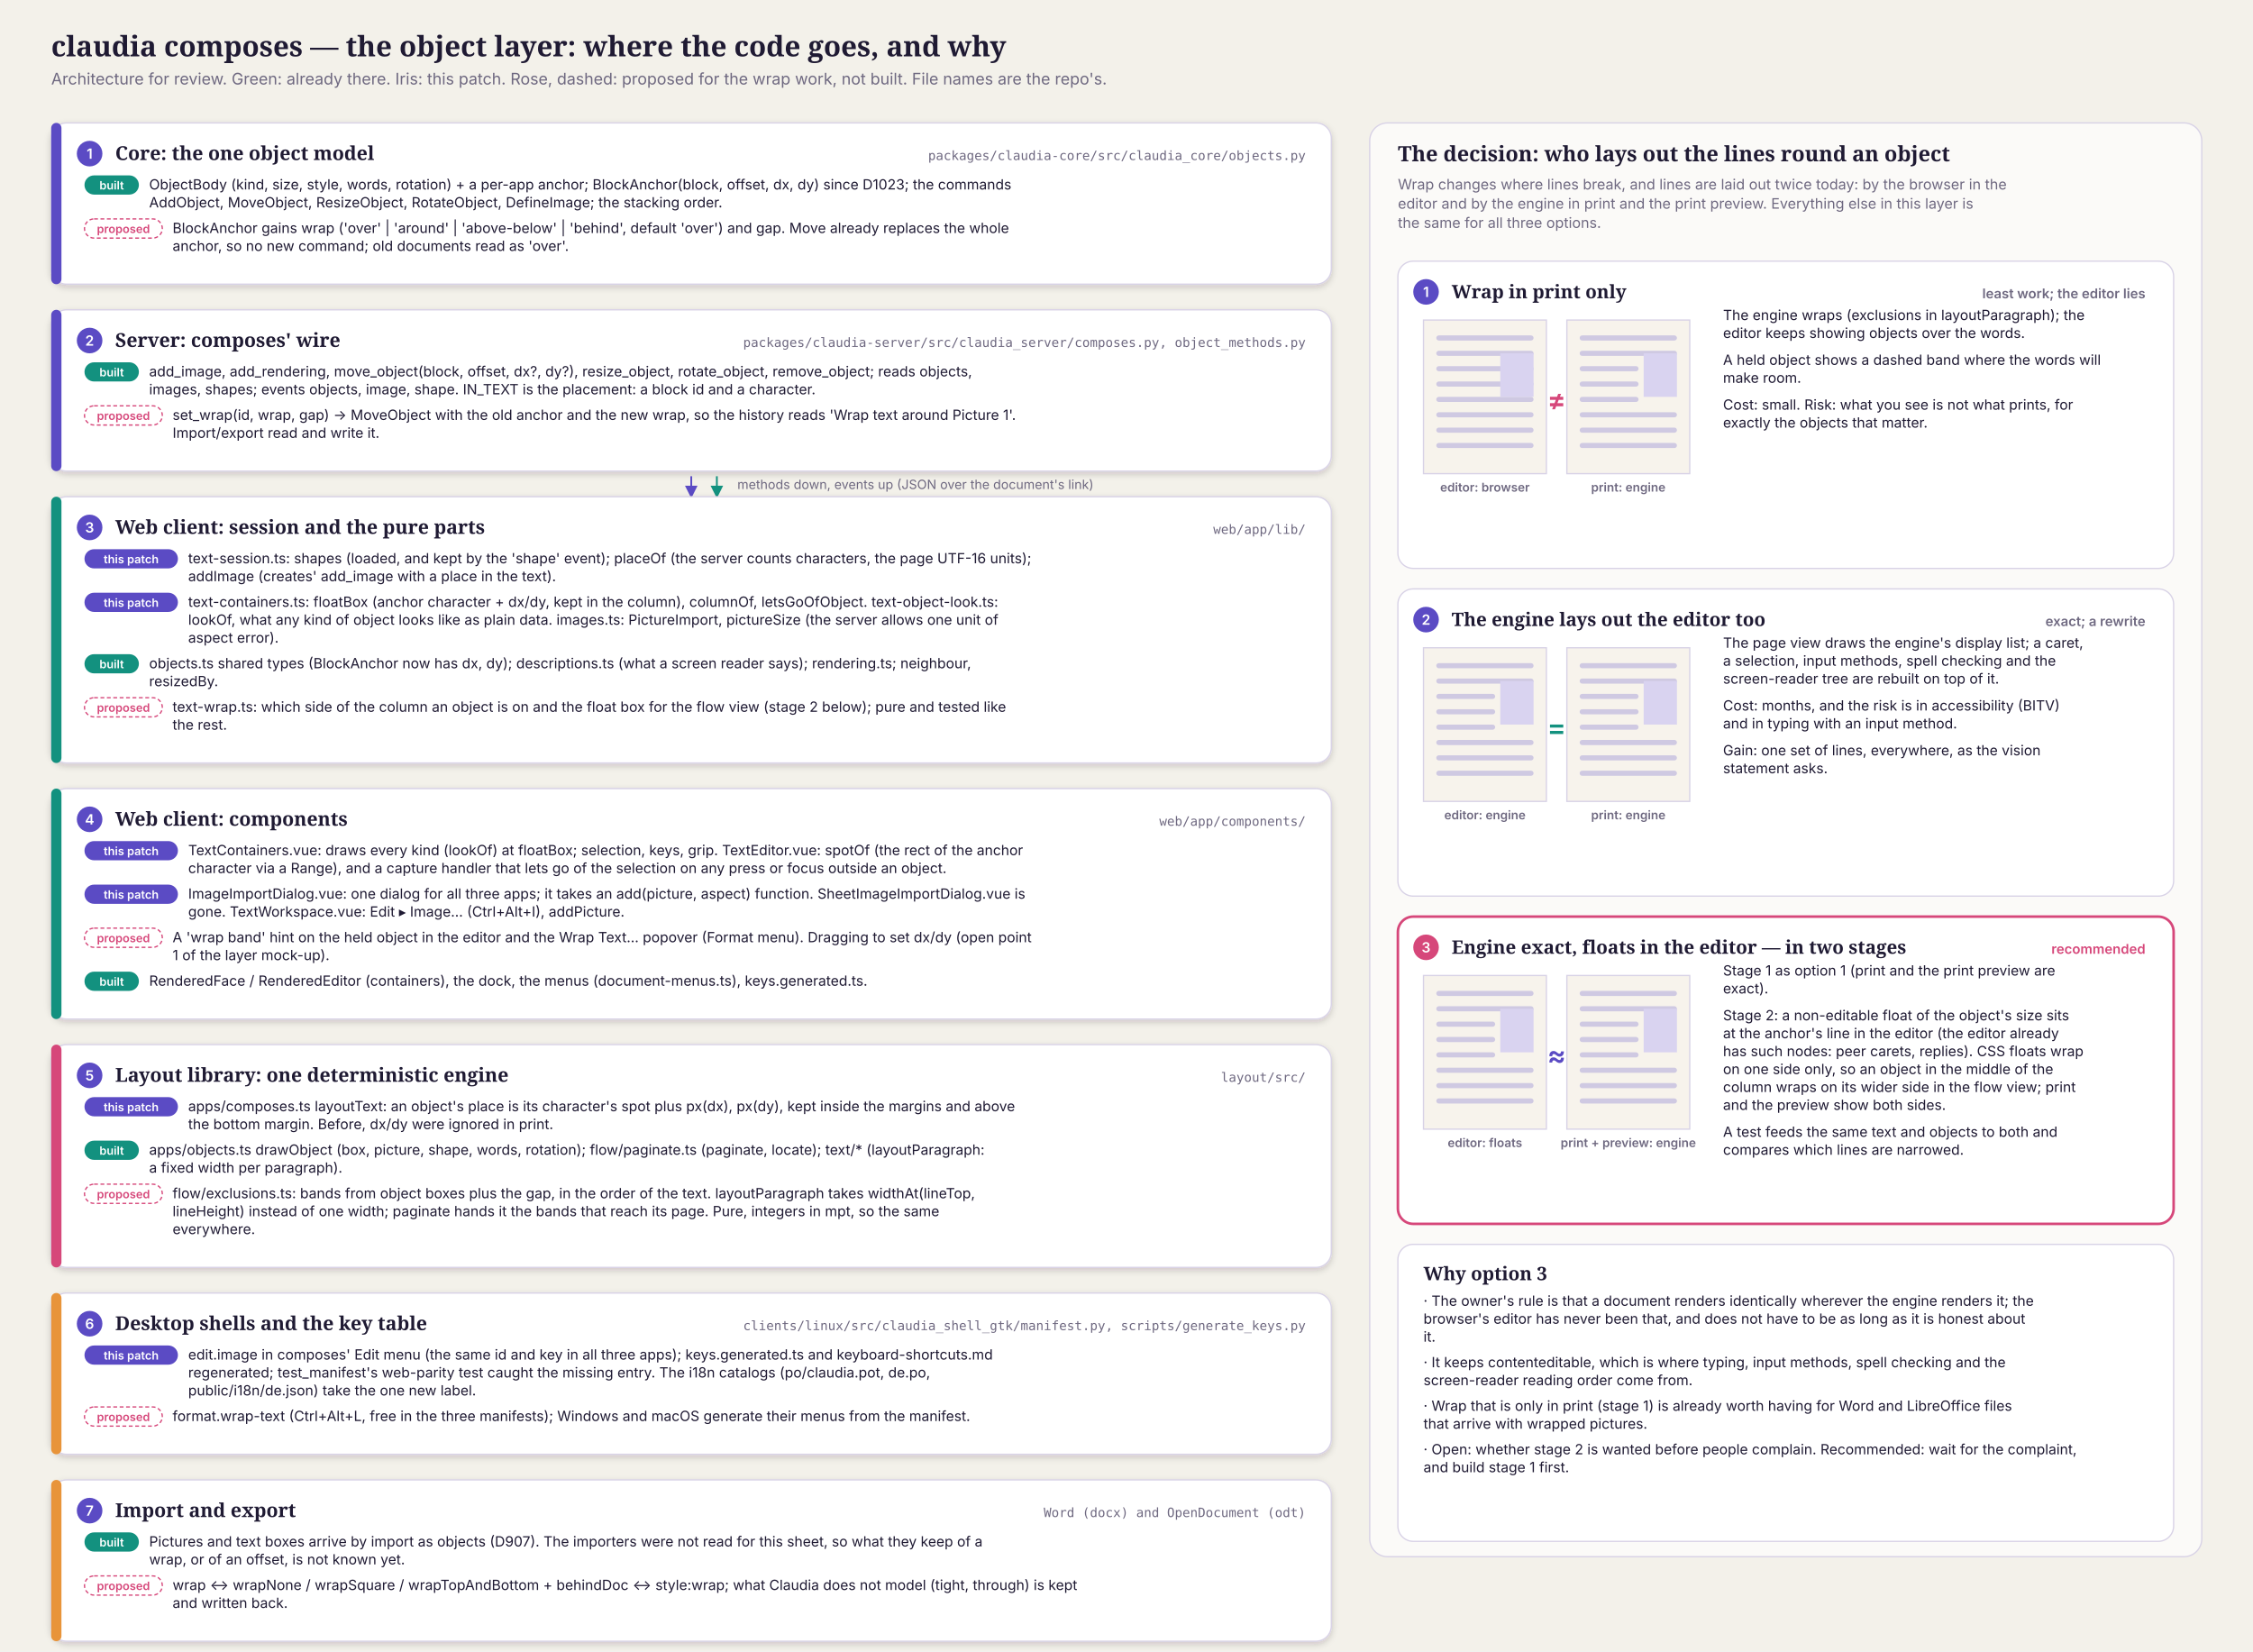
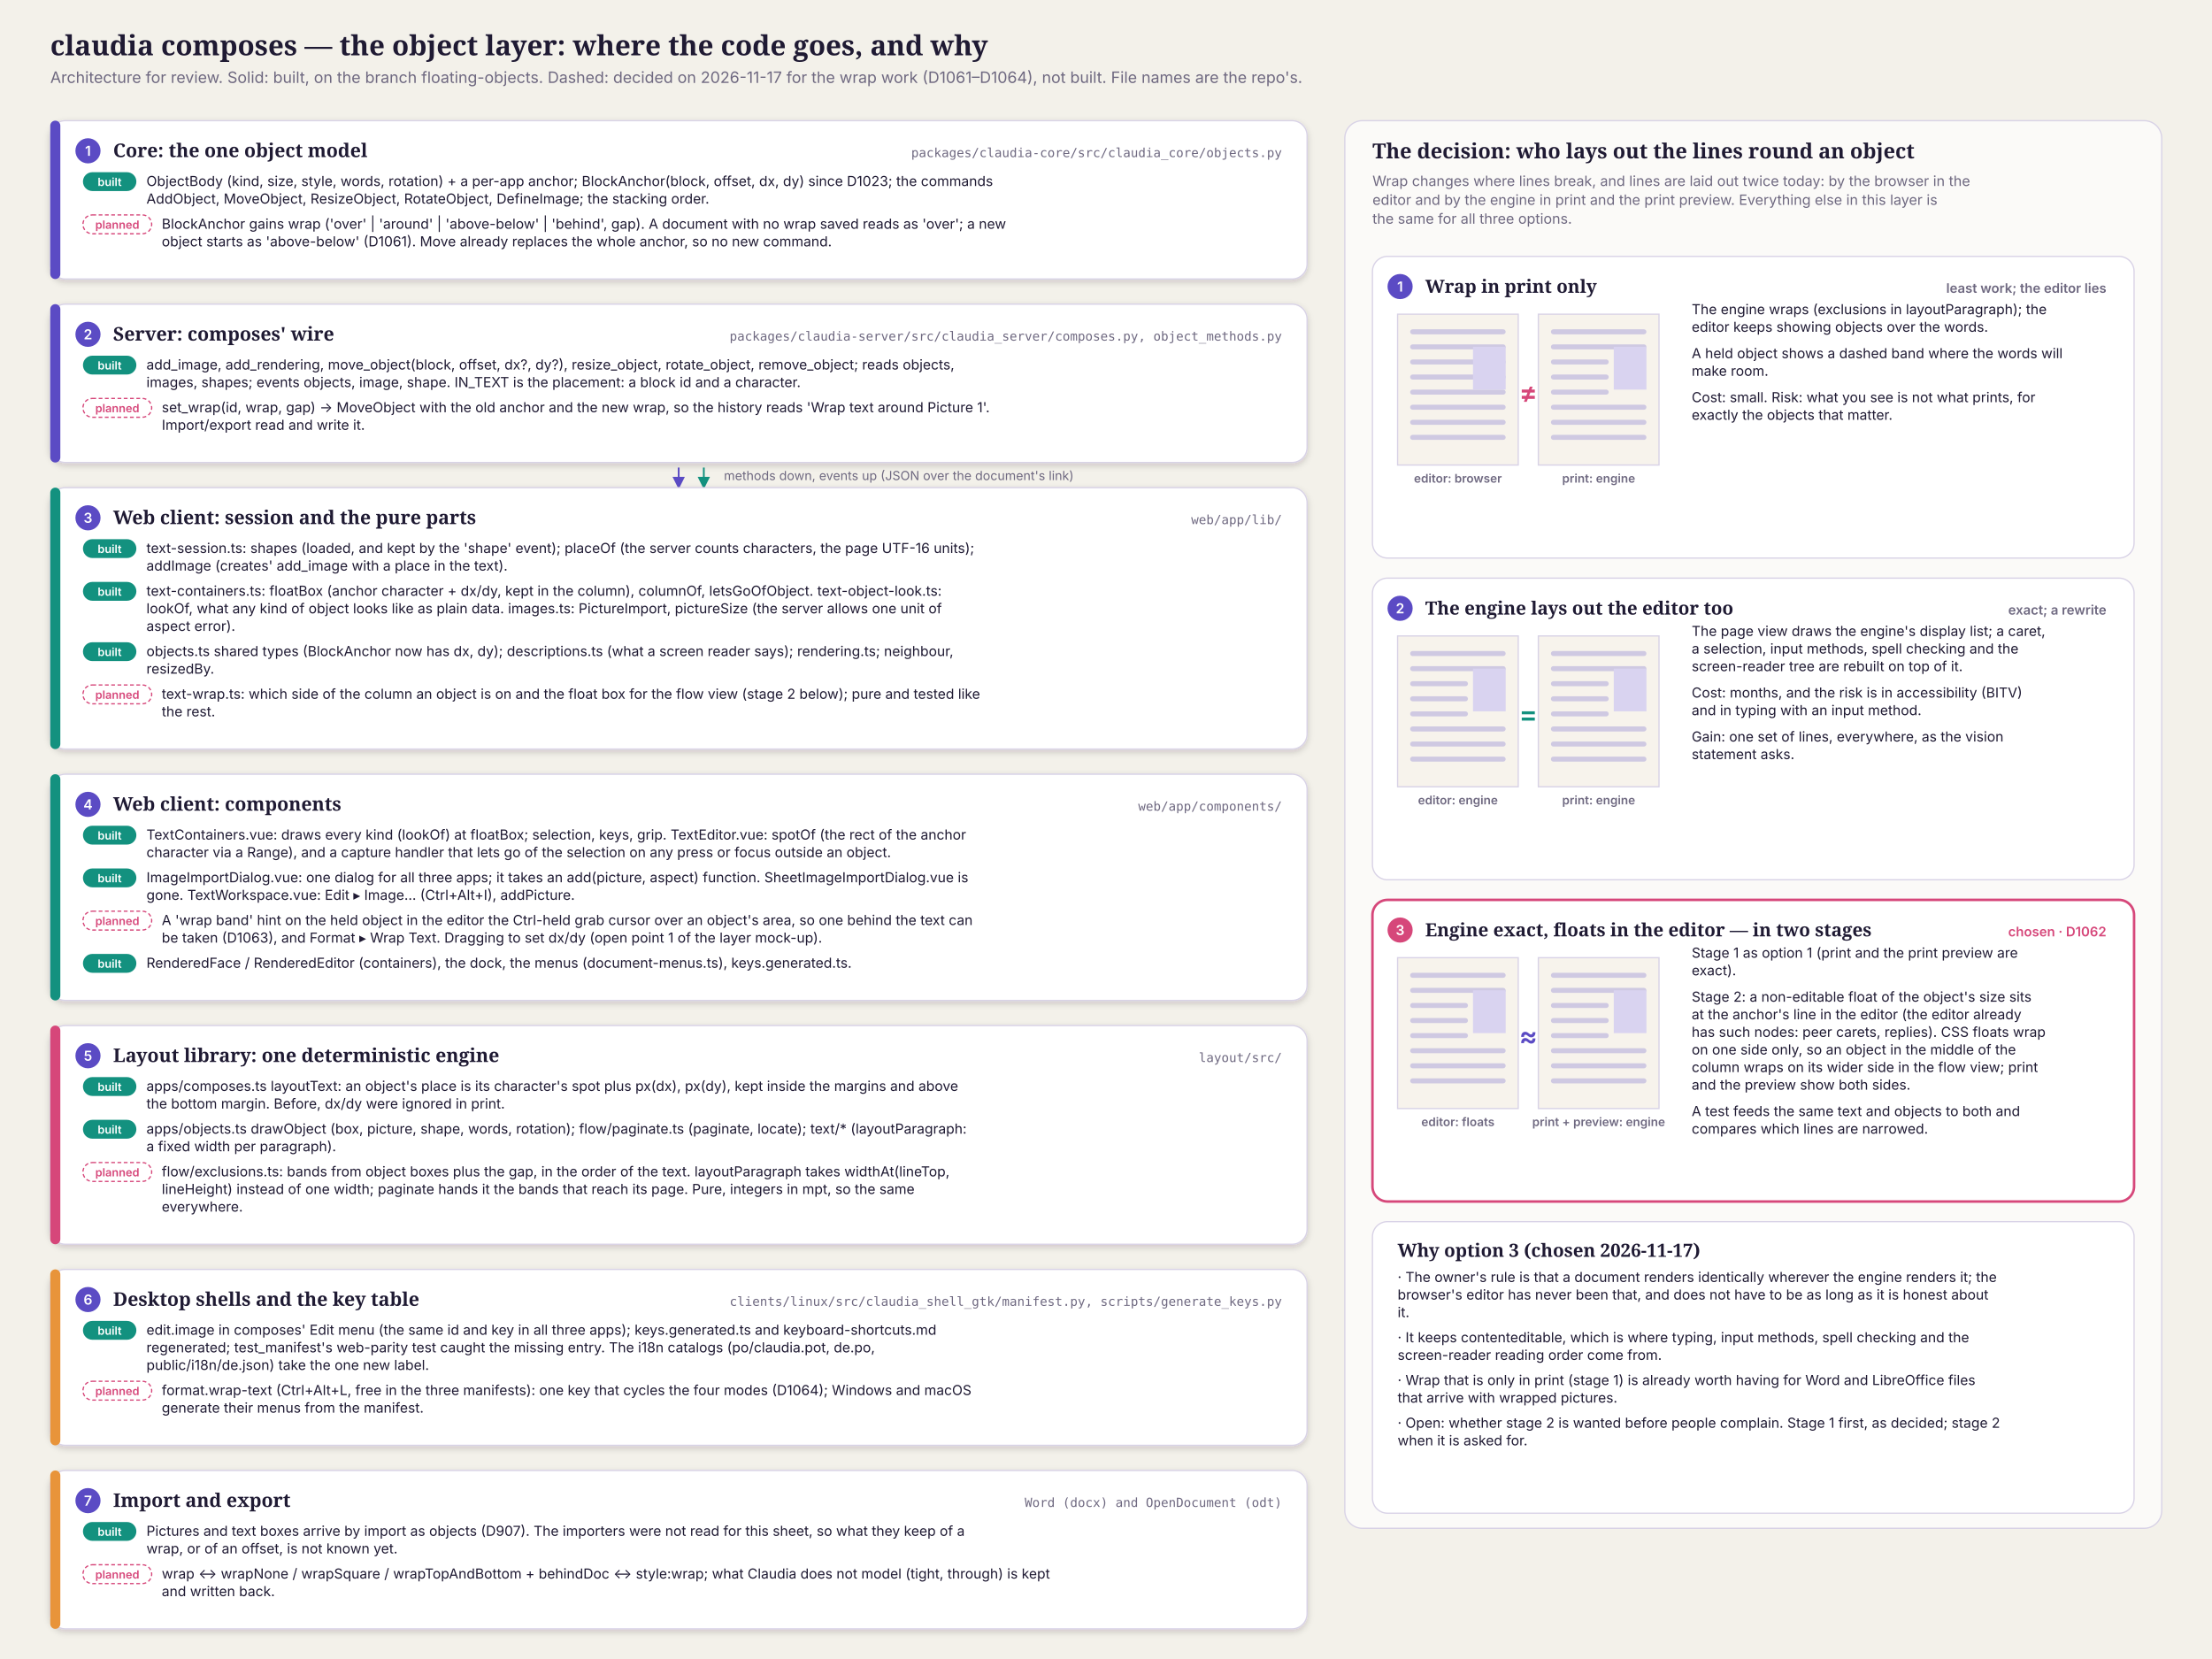
- <svg xmlns="http://www.w3.org/2000/svg" viewBox="0 0 1760 1290" font-family="Inter, 'Segoe UI', system-ui, sans-serif" role="img" aria-labelledby="t d">
+ <svg xmlns="http://www.w3.org/2000/svg" viewBox="0 0 1760 1320" font-family="Inter, 'Segoe UI', system-ui, sans-serif" role="img" aria-labelledby="t d">
  <defs>
    <filter id="sh" x="-10%" y="-10%" width="125%" height="130%">
      <feDropShadow dx="0" dy="2" stdDeviation="2.5" flood-color="#1f1a33" flood-opacity="0.18" />
    </filter>
    <marker id="ar" viewBox="0 0 8 8" refX="7" refY="4" markerWidth="7" markerHeight="7" orient="auto">
      <path d="M0,0 L8,4 L0,8 Z" fill="#5b4bc4" />
    </marker>
    <marker id="al" viewBox="0 0 8 8" refX="1" refY="4" markerWidth="7" markerHeight="7" orient="auto">
      <path d="M8,0 L0,4 L8,8 Z" fill="#13917f" />
    </marker>
  </defs>
-   <rect x="0" y="0" width="1760" height="1290" rx="0" fill="#f3f1ea" />
+   <rect x="0" y="0" width="1760" height="1320" rx="0" fill="#f3f1ea" />
  <text x="40" y="44" font-size="22" font-weight="600" fill="#1f1a33" text-anchor="start" font-family="Fraunces, Georgia, serif">claudia composes — the object layer: where the code goes, and why</text>
-   <text x="40" y="66" font-size="12.5" font-weight="400" fill="#6e6880" text-anchor="start">Architecture for review. Green: already there. Iris: this patch. Rose, dashed: proposed for the wrap work, not built. File names are the repo's.</text>
+   <text x="40" y="66" font-size="12.5" font-weight="400" fill="#6e6880" text-anchor="start">Architecture for review. Solid: built, on the branch floating-objects. Dashed: decided on 2026-11-17 for the wrap work (D1061–D1064), not built. File names are the repo's.</text>
  <rect x="40" y="96" width="1000" height="126" rx="12" fill="#fff" stroke="#d8d2e6" stroke-width="1" filter="url(#sh)" />
  <rect x="40" y="96" width="8" height="126" rx="4" fill="#5b4bc4" />
  <circle cx="70" cy="120" r="10" fill="#5b4bc4" />
  <text x="70" y="124" font-size="11" font-weight="600" fill="#fff" text-anchor="middle">1</text>
  <text x="90" y="125" font-size="15" font-weight="600" fill="#1f1a33" text-anchor="start" font-family="Fraunces, Georgia, serif">Core: the one object model</text>
  <text x="1020" y="125" font-size="10" font-weight="400" fill="#6e6880" text-anchor="end" font-family="JetBrains Mono, DejaVu Sans Mono, monospace">packages/claudia-core/src/claudia_core/objects.py</text>
  <rect x="66" y="137" width="42.5" height="15" rx="7.5" fill="#13917f" />
  <text x="87.25" y="148" font-size="9" font-weight="600" fill="#fff" text-anchor="middle">built</text>
  <text x="116.5" y="148" font-size="11" font-weight="400" fill="#1f1a33" text-anchor="start">ObjectBody (kind, size, style, words, rotation) + a per-app anchor; BlockAnchor(block, offset, dx, dy) since D1023; the commands</text>
  <text x="116.5" y="162" font-size="11" font-weight="400" fill="#1f1a33" text-anchor="start">AddObject, MoveObject, ResizeObject, RotateObject, DefineImage; the stacking order.</text>
-   <rect x="66" y="171" width="60.8" height="15" rx="7.5" fill="#fff" stroke="#d6477a" stroke-width="1" stroke-dasharray="3 2" />
-   <text x="96.4" y="182" font-size="9" font-weight="600" fill="#d6477a" text-anchor="middle">proposed</text>
-   <text x="134.8" y="182" font-size="11" font-weight="400" fill="#1f1a33" text-anchor="start">BlockAnchor gains wrap ('over' | 'around' | 'above-below' | 'behind', default 'over') and gap. Move already replaces the whole</text>
-   <text x="134.8" y="196" font-size="11" font-weight="400" fill="#1f1a33" text-anchor="start">anchor, so no new command; old documents read as 'over'.</text>
+   <rect x="66" y="171" width="54.7" height="15" rx="7.5" fill="#fff" stroke="#d6477a" stroke-width="1" stroke-dasharray="3 2" />
+   <text x="93.35" y="182" font-size="9" font-weight="600" fill="#d6477a" text-anchor="middle">planned</text>
+   <text x="128.7" y="182" font-size="11" font-weight="400" fill="#1f1a33" text-anchor="start">BlockAnchor gains wrap ('over' | 'around' | 'above-below' | 'behind', gap). A document with no wrap saved reads as 'over'; a new</text>
+   <text x="128.7" y="196" font-size="11" font-weight="400" fill="#1f1a33" text-anchor="start">object starts as 'above-below' (D1061). Move already replaces the whole anchor, so no new command.</text>
  <rect x="40" y="242" width="1000" height="126" rx="12" fill="#fff" stroke="#d8d2e6" stroke-width="1" filter="url(#sh)" />
  <rect x="40" y="242" width="8" height="126" rx="4" fill="#5b4bc4" />
  <circle cx="70" cy="266" r="10" fill="#5b4bc4" />
  <text x="70" y="270" font-size="11" font-weight="600" fill="#fff" text-anchor="middle">2</text>
  <text x="90" y="271" font-size="15" font-weight="600" fill="#1f1a33" text-anchor="start" font-family="Fraunces, Georgia, serif">Server: composes' wire</text>
  <text x="1020" y="271" font-size="10" font-weight="400" fill="#6e6880" text-anchor="end" font-family="JetBrains Mono, DejaVu Sans Mono, monospace">packages/claudia-server/src/claudia_server/composes.py, object_methods.py</text>
  <rect x="66" y="283" width="42.5" height="15" rx="7.5" fill="#13917f" />
  <text x="87.25" y="294" font-size="9" font-weight="600" fill="#fff" text-anchor="middle">built</text>
  <text x="116.5" y="294" font-size="11" font-weight="400" fill="#1f1a33" text-anchor="start">add_image, add_rendering, move_object(block, offset, dx?, dy?), resize_object, rotate_object, remove_object; reads objects,</text>
  <text x="116.5" y="308" font-size="11" font-weight="400" fill="#1f1a33" text-anchor="start">images, shapes; events objects, image, shape. IN_TEXT is the placement: a block id and a character.</text>
-   <rect x="66" y="317" width="60.8" height="15" rx="7.5" fill="#fff" stroke="#d6477a" stroke-width="1" stroke-dasharray="3 2" />
-   <text x="96.4" y="328" font-size="9" font-weight="600" fill="#d6477a" text-anchor="middle">proposed</text>
-   <text x="134.8" y="328" font-size="11" font-weight="400" fill="#1f1a33" text-anchor="start">set_wrap(id, wrap, gap) → MoveObject with the old anchor and the new wrap, so the history reads 'Wrap text around Picture 1'.</text>
-   <text x="134.8" y="342" font-size="11" font-weight="400" fill="#1f1a33" text-anchor="start">Import/export read and write it.</text>
+   <rect x="66" y="317" width="54.7" height="15" rx="7.5" fill="#fff" stroke="#d6477a" stroke-width="1" stroke-dasharray="3 2" />
+   <text x="93.35" y="328" font-size="9" font-weight="600" fill="#d6477a" text-anchor="middle">planned</text>
+   <text x="128.7" y="328" font-size="11" font-weight="400" fill="#1f1a33" text-anchor="start">set_wrap(id, wrap, gap) → MoveObject with the old anchor and the new wrap, so the history reads 'Wrap text around Picture 1'.</text>
+   <text x="128.7" y="342" font-size="11" font-weight="400" fill="#1f1a33" text-anchor="start">Import/export read and write it.</text>
  <line x1="540" y1="372" x2="540" y2="388" stroke="#5b4bc4" stroke-width="1.4" marker-end="url(#ar)" />
  <line x1="560" y1="388" x2="560" y2="372" stroke="#13917f" stroke-width="1.4" marker-start="url(#al)" />
  <text x="576" y="382" font-size="10" font-weight="400" fill="#6e6880" text-anchor="start">methods down, events up (JSON over the document's link)</text>
  <rect x="40" y="388" width="1000" height="208" rx="12" fill="#fff" stroke="#d8d2e6" stroke-width="1" filter="url(#sh)" />
  <rect x="40" y="388" width="8" height="208" rx="4" fill="#13917f" />
  <circle cx="70" cy="412" r="10" fill="#5b4bc4" />
  <text x="70" y="416" font-size="11" font-weight="600" fill="#fff" text-anchor="middle">3</text>
  <text x="90" y="417" font-size="15" font-weight="600" fill="#1f1a33" text-anchor="start" font-family="Fraunces, Georgia, serif">Web client: session and the pure parts</text>
  <text x="1020" y="417" font-size="10" font-weight="400" fill="#6e6880" text-anchor="end" font-family="JetBrains Mono, DejaVu Sans Mono, monospace">web/app/lib/</text>
-   <rect x="66" y="429" width="73.0" height="15" rx="7.5" fill="#5b4bc4" />
-   <text x="102.5" y="440" font-size="9" font-weight="600" fill="#fff" text-anchor="middle">this patch</text>
-   <text x="147.0" y="440" font-size="11" font-weight="400" fill="#1f1a33" text-anchor="start">text-session.ts: shapes (loaded, and kept by the 'shape' event); placeOf (the server counts characters, the page UTF-16 units);</text>
-   <text x="147.0" y="454" font-size="11" font-weight="400" fill="#1f1a33" text-anchor="start">addImage (creates' add_image with a place in the text).</text>
-   <rect x="66" y="463" width="73.0" height="15" rx="7.5" fill="#5b4bc4" />
-   <text x="102.5" y="474" font-size="9" font-weight="600" fill="#fff" text-anchor="middle">this patch</text>
-   <text x="147.0" y="474" font-size="11" font-weight="400" fill="#1f1a33" text-anchor="start">text-containers.ts: floatBox (anchor character + dx/dy, kept in the column), columnOf, letsGoOfObject. text-object-look.ts:</text>
-   <text x="147.0" y="488" font-size="11" font-weight="400" fill="#1f1a33" text-anchor="start">lookOf, what any kind of object looks like as plain data. images.ts: PictureImport, pictureSize (the server allows one unit of</text>
-   <text x="147.0" y="502" font-size="11" font-weight="400" fill="#1f1a33" text-anchor="start">aspect error).</text>
+   <rect x="66" y="429" width="42.5" height="15" rx="7.5" fill="#13917f" />
+   <text x="87.25" y="440" font-size="9" font-weight="600" fill="#fff" text-anchor="middle">built</text>
+   <text x="116.5" y="440" font-size="11" font-weight="400" fill="#1f1a33" text-anchor="start">text-session.ts: shapes (loaded, and kept by the 'shape' event); placeOf (the server counts characters, the page UTF-16 units);</text>
+   <text x="116.5" y="454" font-size="11" font-weight="400" fill="#1f1a33" text-anchor="start">addImage (creates' add_image with a place in the text).</text>
+   <rect x="66" y="463" width="42.5" height="15" rx="7.5" fill="#13917f" />
+   <text x="87.25" y="474" font-size="9" font-weight="600" fill="#fff" text-anchor="middle">built</text>
+   <text x="116.5" y="474" font-size="11" font-weight="400" fill="#1f1a33" text-anchor="start">text-containers.ts: floatBox (anchor character + dx/dy, kept in the column), columnOf, letsGoOfObject. text-object-look.ts:</text>
+   <text x="116.5" y="488" font-size="11" font-weight="400" fill="#1f1a33" text-anchor="start">lookOf, what any kind of object looks like as plain data. images.ts: PictureImport, pictureSize (the server allows one unit of</text>
+   <text x="116.5" y="502" font-size="11" font-weight="400" fill="#1f1a33" text-anchor="start">aspect error).</text>
  <rect x="66" y="511" width="42.5" height="15" rx="7.5" fill="#13917f" />
  <text x="87.25" y="522" font-size="9" font-weight="600" fill="#fff" text-anchor="middle">built</text>
  <text x="116.5" y="522" font-size="11" font-weight="400" fill="#1f1a33" text-anchor="start">objects.ts shared types (BlockAnchor now has dx, dy); descriptions.ts (what a screen reader says); rendering.ts; neighbour,</text>
  <text x="116.5" y="536" font-size="11" font-weight="400" fill="#1f1a33" text-anchor="start">resizedBy.</text>
-   <rect x="66" y="545" width="60.8" height="15" rx="7.5" fill="#fff" stroke="#d6477a" stroke-width="1" stroke-dasharray="3 2" />
-   <text x="96.4" y="556" font-size="9" font-weight="600" fill="#d6477a" text-anchor="middle">proposed</text>
-   <text x="134.8" y="556" font-size="11" font-weight="400" fill="#1f1a33" text-anchor="start">text-wrap.ts: which side of the column an object is on and the float box for the flow view (stage 2 below); pure and tested like</text>
-   <text x="134.8" y="570" font-size="11" font-weight="400" fill="#1f1a33" text-anchor="start">the rest.</text>
+   <rect x="66" y="545" width="54.7" height="15" rx="7.5" fill="#fff" stroke="#d6477a" stroke-width="1" stroke-dasharray="3 2" />
+   <text x="93.35" y="556" font-size="9" font-weight="600" fill="#d6477a" text-anchor="middle">planned</text>
+   <text x="128.7" y="556" font-size="11" font-weight="400" fill="#1f1a33" text-anchor="start">text-wrap.ts: which side of the column an object is on and the float box for the flow view (stage 2 below); pure and tested like</text>
+   <text x="128.7" y="570" font-size="11" font-weight="400" fill="#1f1a33" text-anchor="start">the rest.</text>
  <rect x="40" y="616" width="1000" height="180" rx="12" fill="#fff" stroke="#d8d2e6" stroke-width="1" filter="url(#sh)" />
  <rect x="40" y="616" width="8" height="180" rx="4" fill="#13917f" />
  <circle cx="70" cy="640" r="10" fill="#5b4bc4" />
  <text x="70" y="644" font-size="11" font-weight="600" fill="#fff" text-anchor="middle">4</text>
  <text x="90" y="645" font-size="15" font-weight="600" fill="#1f1a33" text-anchor="start" font-family="Fraunces, Georgia, serif">Web client: components</text>
  <text x="1020" y="645" font-size="10" font-weight="400" fill="#6e6880" text-anchor="end" font-family="JetBrains Mono, DejaVu Sans Mono, monospace">web/app/components/</text>
-   <rect x="66" y="657" width="73.0" height="15" rx="7.5" fill="#5b4bc4" />
-   <text x="102.5" y="668" font-size="9" font-weight="600" fill="#fff" text-anchor="middle">this patch</text>
-   <text x="147.0" y="668" font-size="11" font-weight="400" fill="#1f1a33" text-anchor="start">TextContainers.vue: draws every kind (lookOf) at floatBox; selection, keys, grip. TextEditor.vue: spotOf (the rect of the anchor</text>
-   <text x="147.0" y="682" font-size="11" font-weight="400" fill="#1f1a33" text-anchor="start">character via a Range), and a capture handler that lets go of the selection on any press or focus outside an object.</text>
-   <rect x="66" y="691" width="73.0" height="15" rx="7.5" fill="#5b4bc4" />
-   <text x="102.5" y="702" font-size="9" font-weight="600" fill="#fff" text-anchor="middle">this patch</text>
-   <text x="147.0" y="702" font-size="11" font-weight="400" fill="#1f1a33" text-anchor="start">ImageImportDialog.vue: one dialog for all three apps; it takes an add(picture, aspect) function. SheetImageImportDialog.vue is</text>
-   <text x="147.0" y="716" font-size="11" font-weight="400" fill="#1f1a33" text-anchor="start">gone. TextWorkspace.vue: Edit ▸ Image… (Ctrl+Alt+I), addPicture.</text>
-   <rect x="66" y="725" width="60.8" height="15" rx="7.5" fill="#fff" stroke="#d6477a" stroke-width="1" stroke-dasharray="3 2" />
-   <text x="96.4" y="736" font-size="9" font-weight="600" fill="#d6477a" text-anchor="middle">proposed</text>
-   <text x="134.8" y="736" font-size="11" font-weight="400" fill="#1f1a33" text-anchor="start">A 'wrap band' hint on the held object in the editor and the Wrap Text… popover (Format menu). Dragging to set dx/dy (open point</text>
-   <text x="134.8" y="750" font-size="11" font-weight="400" fill="#1f1a33" text-anchor="start">1 of the layer mock-up).</text>
+   <rect x="66" y="657" width="42.5" height="15" rx="7.5" fill="#13917f" />
+   <text x="87.25" y="668" font-size="9" font-weight="600" fill="#fff" text-anchor="middle">built</text>
+   <text x="116.5" y="668" font-size="11" font-weight="400" fill="#1f1a33" text-anchor="start">TextContainers.vue: draws every kind (lookOf) at floatBox; selection, keys, grip. TextEditor.vue: spotOf (the rect of the anchor</text>
+   <text x="116.5" y="682" font-size="11" font-weight="400" fill="#1f1a33" text-anchor="start">character via a Range), and a capture handler that lets go of the selection on any press or focus outside an object.</text>
+   <rect x="66" y="691" width="42.5" height="15" rx="7.5" fill="#13917f" />
+   <text x="87.25" y="702" font-size="9" font-weight="600" fill="#fff" text-anchor="middle">built</text>
+   <text x="116.5" y="702" font-size="11" font-weight="400" fill="#1f1a33" text-anchor="start">ImageImportDialog.vue: one dialog for all three apps; it takes an add(picture, aspect) function. SheetImageImportDialog.vue is</text>
+   <text x="116.5" y="716" font-size="11" font-weight="400" fill="#1f1a33" text-anchor="start">gone. TextWorkspace.vue: Edit ▸ Image… (Ctrl+Alt+I), addPicture.</text>
+   <rect x="66" y="725" width="54.7" height="15" rx="7.5" fill="#fff" stroke="#d6477a" stroke-width="1" stroke-dasharray="3 2" />
+   <text x="93.35" y="736" font-size="9" font-weight="600" fill="#d6477a" text-anchor="middle">planned</text>
+   <text x="128.7" y="736" font-size="11" font-weight="400" fill="#1f1a33" text-anchor="start">A 'wrap band' hint on the held object in the editor the Ctrl-held grab cursor over an object's area, so one behind the text can</text>
+   <text x="128.7" y="750" font-size="11" font-weight="400" fill="#1f1a33" text-anchor="start">be taken (D1063), and Format ▸ Wrap Text. Dragging to set dx/dy (open point 1 of the layer mock-up).</text>
  <rect x="66" y="759" width="42.5" height="15" rx="7.5" fill="#13917f" />
  <text x="87.25" y="770" font-size="9" font-weight="600" fill="#fff" text-anchor="middle">built</text>
  <text x="116.5" y="770" font-size="11" font-weight="400" fill="#1f1a33" text-anchor="start">RenderedFace / RenderedEditor (containers), the dock, the menus (document-menus.ts), keys.generated.ts.</text>
  <rect x="40" y="816" width="1000" height="174" rx="12" fill="#fff" stroke="#d8d2e6" stroke-width="1" filter="url(#sh)" />
  <rect x="40" y="816" width="8" height="174" rx="4" fill="#d6477a" />
  <circle cx="70" cy="840" r="10" fill="#5b4bc4" />
  <text x="70" y="844" font-size="11" font-weight="600" fill="#fff" text-anchor="middle">5</text>
  <text x="90" y="845" font-size="15" font-weight="600" fill="#1f1a33" text-anchor="start" font-family="Fraunces, Georgia, serif">Layout library: one deterministic engine</text>
  <text x="1020" y="845" font-size="10" font-weight="400" fill="#6e6880" text-anchor="end" font-family="JetBrains Mono, DejaVu Sans Mono, monospace">layout/src/</text>
-   <rect x="66" y="857" width="73.0" height="15" rx="7.5" fill="#5b4bc4" />
-   <text x="102.5" y="868" font-size="9" font-weight="600" fill="#fff" text-anchor="middle">this patch</text>
-   <text x="147.0" y="868" font-size="11" font-weight="400" fill="#1f1a33" text-anchor="start">apps/composes.ts layoutText: an object's place is its character's spot plus px(dx), px(dy), kept inside the margins and above</text>
-   <text x="147.0" y="882" font-size="11" font-weight="400" fill="#1f1a33" text-anchor="start">the bottom margin. Before, dx/dy were ignored in print.</text>
+   <rect x="66" y="857" width="42.5" height="15" rx="7.5" fill="#13917f" />
+   <text x="87.25" y="868" font-size="9" font-weight="600" fill="#fff" text-anchor="middle">built</text>
+   <text x="116.5" y="868" font-size="11" font-weight="400" fill="#1f1a33" text-anchor="start">apps/composes.ts layoutText: an object's place is its character's spot plus px(dx), px(dy), kept inside the margins and above</text>
+   <text x="116.5" y="882" font-size="11" font-weight="400" fill="#1f1a33" text-anchor="start">the bottom margin. Before, dx/dy were ignored in print.</text>
  <rect x="66" y="891" width="42.5" height="15" rx="7.5" fill="#13917f" />
  <text x="87.25" y="902" font-size="9" font-weight="600" fill="#fff" text-anchor="middle">built</text>
  <text x="116.5" y="902" font-size="11" font-weight="400" fill="#1f1a33" text-anchor="start">apps/objects.ts drawObject (box, picture, shape, words, rotation); flow/paginate.ts (paginate, locate); text/* (layoutParagraph:</text>
  <text x="116.5" y="916" font-size="11" font-weight="400" fill="#1f1a33" text-anchor="start">a fixed width per paragraph).</text>
-   <rect x="66" y="925" width="60.8" height="15" rx="7.5" fill="#fff" stroke="#d6477a" stroke-width="1" stroke-dasharray="3 2" />
-   <text x="96.4" y="936" font-size="9" font-weight="600" fill="#d6477a" text-anchor="middle">proposed</text>
-   <text x="134.8" y="936" font-size="11" font-weight="400" fill="#1f1a33" text-anchor="start">flow/exclusions.ts: bands from object boxes plus the gap, in the order of the text. layoutParagraph takes widthAt(lineTop,</text>
-   <text x="134.8" y="950" font-size="11" font-weight="400" fill="#1f1a33" text-anchor="start">lineHeight) instead of one width; paginate hands it the bands that reach its page. Pure, integers in mpt, so the same</text>
-   <text x="134.8" y="964" font-size="11" font-weight="400" fill="#1f1a33" text-anchor="start">everywhere.</text>
-   <rect x="40" y="1010" width="1000" height="126" rx="12" fill="#fff" stroke="#d8d2e6" stroke-width="1" filter="url(#sh)" />
-   <rect x="40" y="1010" width="8" height="126" rx="4" fill="#e8943a" />
+   <rect x="66" y="925" width="54.7" height="15" rx="7.5" fill="#fff" stroke="#d6477a" stroke-width="1" stroke-dasharray="3 2" />
+   <text x="93.35" y="936" font-size="9" font-weight="600" fill="#d6477a" text-anchor="middle">planned</text>
+   <text x="128.7" y="936" font-size="11" font-weight="400" fill="#1f1a33" text-anchor="start">flow/exclusions.ts: bands from object boxes plus the gap, in the order of the text. layoutParagraph takes widthAt(lineTop,</text>
+   <text x="128.7" y="950" font-size="11" font-weight="400" fill="#1f1a33" text-anchor="start">lineHeight) instead of one width; paginate hands it the bands that reach its page. Pure, integers in mpt, so the same</text>
+   <text x="128.7" y="964" font-size="11" font-weight="400" fill="#1f1a33" text-anchor="start">everywhere.</text>
+   <rect x="40" y="1010" width="1000" height="140" rx="12" fill="#fff" stroke="#d8d2e6" stroke-width="1" filter="url(#sh)" />
+   <rect x="40" y="1010" width="8" height="140" rx="4" fill="#e8943a" />
  <circle cx="70" cy="1034" r="10" fill="#5b4bc4" />
  <text x="70" y="1038" font-size="11" font-weight="600" fill="#fff" text-anchor="middle">6</text>
  <text x="90" y="1039" font-size="15" font-weight="600" fill="#1f1a33" text-anchor="start" font-family="Fraunces, Georgia, serif">Desktop shells and the key table</text>
  <text x="1020" y="1039" font-size="10" font-weight="400" fill="#6e6880" text-anchor="end" font-family="JetBrains Mono, DejaVu Sans Mono, monospace">clients/linux/src/claudia_shell_gtk/manifest.py, scripts/generate_keys.py</text>
-   <rect x="66" y="1051" width="73.0" height="15" rx="7.5" fill="#5b4bc4" />
-   <text x="102.5" y="1062" font-size="9" font-weight="600" fill="#fff" text-anchor="middle">this patch</text>
-   <text x="147.0" y="1062" font-size="11" font-weight="400" fill="#1f1a33" text-anchor="start">edit.image in composes' Edit menu (the same id and key in all three apps); keys.generated.ts and keyboard-shortcuts.md</text>
-   <text x="147.0" y="1076" font-size="11" font-weight="400" fill="#1f1a33" text-anchor="start">regenerated; test_manifest's web-parity test caught the missing entry. The i18n catalogs (po/claudia.pot, de.po,</text>
-   <text x="147.0" y="1090" font-size="11" font-weight="400" fill="#1f1a33" text-anchor="start">public/i18n/de.json) take the one new label.</text>
-   <rect x="66" y="1099" width="60.8" height="15" rx="7.5" fill="#fff" stroke="#d6477a" stroke-width="1" stroke-dasharray="3 2" />
-   <text x="96.4" y="1110" font-size="9" font-weight="600" fill="#d6477a" text-anchor="middle">proposed</text>
-   <text x="134.8" y="1110" font-size="11" font-weight="400" fill="#1f1a33" text-anchor="start">format.wrap-text (Ctrl+Alt+L, free in the three manifests); Windows and macOS generate their menus from the manifest.</text>
-   <rect x="40" y="1156" width="1000" height="126" rx="12" fill="#fff" stroke="#d8d2e6" stroke-width="1" filter="url(#sh)" />
-   <rect x="40" y="1156" width="8" height="126" rx="4" fill="#e8943a" />
-   <circle cx="70" cy="1180" r="10" fill="#5b4bc4" />
-   <text x="70" y="1184" font-size="11" font-weight="600" fill="#fff" text-anchor="middle">7</text>
-   <text x="90" y="1185" font-size="15" font-weight="600" fill="#1f1a33" text-anchor="start" font-family="Fraunces, Georgia, serif">Import and export</text>
-   <text x="1020" y="1185" font-size="10" font-weight="400" fill="#6e6880" text-anchor="end" font-family="JetBrains Mono, DejaVu Sans Mono, monospace">Word (docx) and OpenDocument (odt)</text>
-   <rect x="66" y="1197" width="42.5" height="15" rx="7.5" fill="#13917f" />
-   <text x="87.25" y="1208" font-size="9" font-weight="600" fill="#fff" text-anchor="middle">built</text>
-   <text x="116.5" y="1208" font-size="11" font-weight="400" fill="#1f1a33" text-anchor="start">Pictures and text boxes arrive by import as objects (D907). The importers were not read for this sheet, so what they keep of a</text>
-   <text x="116.5" y="1222" font-size="11" font-weight="400" fill="#1f1a33" text-anchor="start">wrap, or of an offset, is not known yet.</text>
-   <rect x="66" y="1231" width="60.8" height="15" rx="7.5" fill="#fff" stroke="#d6477a" stroke-width="1" stroke-dasharray="3 2" />
-   <text x="96.4" y="1242" font-size="9" font-weight="600" fill="#d6477a" text-anchor="middle">proposed</text>
-   <text x="134.8" y="1242" font-size="11" font-weight="400" fill="#1f1a33" text-anchor="start">wrap ↔ wrapNone / wrapSquare / wrapTopAndBottom + behindDoc ↔ style:wrap; what Claudia does not model (tight, through) is kept</text>
-   <text x="134.8" y="1256" font-size="11" font-weight="400" fill="#1f1a33" text-anchor="start">and written back.</text>
+   <rect x="66" y="1051" width="42.5" height="15" rx="7.5" fill="#13917f" />
+   <text x="87.25" y="1062" font-size="9" font-weight="600" fill="#fff" text-anchor="middle">built</text>
+   <text x="116.5" y="1062" font-size="11" font-weight="400" fill="#1f1a33" text-anchor="start">edit.image in composes' Edit menu (the same id and key in all three apps); keys.generated.ts and keyboard-shortcuts.md</text>
+   <text x="116.5" y="1076" font-size="11" font-weight="400" fill="#1f1a33" text-anchor="start">regenerated; test_manifest's web-parity test caught the missing entry. The i18n catalogs (po/claudia.pot, de.po,</text>
+   <text x="116.5" y="1090" font-size="11" font-weight="400" fill="#1f1a33" text-anchor="start">public/i18n/de.json) take the one new label.</text>
+   <rect x="66" y="1099" width="54.7" height="15" rx="7.5" fill="#fff" stroke="#d6477a" stroke-width="1" stroke-dasharray="3 2" />
+   <text x="93.35" y="1110" font-size="9" font-weight="600" fill="#d6477a" text-anchor="middle">planned</text>
+   <text x="128.7" y="1110" font-size="11" font-weight="400" fill="#1f1a33" text-anchor="start">format.wrap-text (Ctrl+Alt+L, free in the three manifests): one key that cycles the four modes (D1064); Windows and macOS</text>
+   <text x="128.7" y="1124" font-size="11" font-weight="400" fill="#1f1a33" text-anchor="start">generate their menus from the manifest.</text>
+   <rect x="40" y="1170" width="1000" height="126" rx="12" fill="#fff" stroke="#d8d2e6" stroke-width="1" filter="url(#sh)" />
+   <rect x="40" y="1170" width="8" height="126" rx="4" fill="#e8943a" />
+   <circle cx="70" cy="1194" r="10" fill="#5b4bc4" />
+   <text x="70" y="1198" font-size="11" font-weight="600" fill="#fff" text-anchor="middle">7</text>
+   <text x="90" y="1199" font-size="15" font-weight="600" fill="#1f1a33" text-anchor="start" font-family="Fraunces, Georgia, serif">Import and export</text>
+   <text x="1020" y="1199" font-size="10" font-weight="400" fill="#6e6880" text-anchor="end" font-family="JetBrains Mono, DejaVu Sans Mono, monospace">Word (docx) and OpenDocument (odt)</text>
+   <rect x="66" y="1211" width="42.5" height="15" rx="7.5" fill="#13917f" />
+   <text x="87.25" y="1222" font-size="9" font-weight="600" fill="#fff" text-anchor="middle">built</text>
+   <text x="116.5" y="1222" font-size="11" font-weight="400" fill="#1f1a33" text-anchor="start">Pictures and text boxes arrive by import as objects (D907). The importers were not read for this sheet, so what they keep of a</text>
+   <text x="116.5" y="1236" font-size="11" font-weight="400" fill="#1f1a33" text-anchor="start">wrap, or of an offset, is not known yet.</text>
+   <rect x="66" y="1245" width="54.7" height="15" rx="7.5" fill="#fff" stroke="#d6477a" stroke-width="1" stroke-dasharray="3 2" />
+   <text x="93.35" y="1256" font-size="9" font-weight="600" fill="#d6477a" text-anchor="middle">planned</text>
+   <text x="128.7" y="1256" font-size="11" font-weight="400" fill="#1f1a33" text-anchor="start">wrap ↔ wrapNone / wrapSquare / wrapTopAndBottom + behindDoc ↔ style:wrap; what Claudia does not model (tight, through) is kept</text>
+   <text x="128.7" y="1270" font-size="11" font-weight="400" fill="#1f1a33" text-anchor="start">and written back.</text>
  <text x="1020" y="118" font-size="10" font-weight="400" fill="#1f1a33" text-anchor="start" />
  <rect x="1070" y="96" width="650" height="1120" rx="14" fill="#fbfaf8" stroke="#d8d2e6" stroke-width="1" />
  <text x="1092" y="126" font-size="16.5" font-weight="600" fill="#1f1a33" text-anchor="start" font-family="Fraunces, Georgia, serif">The decision: who lays out the lines round an object</text>
  <text x="1092" y="148" font-size="11.3" font-weight="400" fill="#6e6880" text-anchor="start">Wrap changes where lines break, and lines are laid out twice today: by the browser in the</text>
  <text x="1092" y="163" font-size="11.3" font-weight="400" fill="#6e6880" text-anchor="start">editor and by the engine in print and the print preview. Everything else in this layer is</text>
  <text x="1092" y="178" font-size="11.3" font-weight="400" fill="#6e6880" text-anchor="start">the same for all three options.</text>
  <rect x="1092" y="204" width="606" height="240" rx="12" fill="#fff" stroke="#d8d2e6" stroke-width="1" />
  <circle cx="1114" cy="228" r="10" fill="#5b4bc4" />
  <text x="1114" y="232" font-size="11" font-weight="600" fill="#fff" text-anchor="middle">1</text>
  <text x="1134" y="233" font-size="14.5" font-weight="600" fill="#1f1a33" text-anchor="start" font-family="Fraunces, Georgia, serif">Wrap in print only</text>
  <text x="1676" y="233" font-size="10.5" font-weight="600" fill="#6e6880" text-anchor="end">least work; the editor lies</text>
  <rect x="1112" y="250" width="96" height="120" rx="0" fill="#f7f3ec" stroke="#d8d2e6" stroke-width="1" />
  <rect x="1122" y="262" width="76" height="4" rx="2" fill="#cfc9e2" />
  <rect x="1122" y="274" width="76" height="4" rx="2" fill="#cfc9e2" />
  <rect x="1122" y="286" width="76" height="4" rx="2" fill="#cfc9e2" />
  <rect x="1122" y="298" width="76" height="4" rx="2" fill="#cfc9e2" />
  <rect x="1122" y="310" width="76" height="4" rx="2" fill="#cfc9e2" />
  <rect x="1122" y="322" width="76" height="4" rx="2" fill="#cfc9e2" />
  <rect x="1122" y="334" width="76" height="4" rx="2" fill="#cfc9e2" />
  <rect x="1122" y="346" width="76" height="4" rx="2" fill="#cfc9e2" />
  <rect x="1172" y="276" width="26" height="34" rx="0" fill="#d9d3f0" />
  <text x="1160.0" y="384" font-size="9.5" font-weight="600" fill="#6e6880" text-anchor="middle">editor: browser</text>
  <rect x="1224" y="250" width="96" height="120" rx="0" fill="#f7f3ec" stroke="#d8d2e6" stroke-width="1" />
  <rect x="1234" y="262" width="76" height="4" rx="2" fill="#cfc9e2" />
  <rect x="1234" y="274" width="76" height="4" rx="2" fill="#cfc9e2" />
  <rect x="1234" y="286" width="46" height="4" rx="2" fill="#cfc9e2" />
  <rect x="1234" y="298" width="46" height="4" rx="2" fill="#cfc9e2" />
  <rect x="1234" y="310" width="46" height="4" rx="2" fill="#cfc9e2" />
  <rect x="1234" y="322" width="76" height="4" rx="2" fill="#cfc9e2" />
  <rect x="1234" y="334" width="76" height="4" rx="2" fill="#cfc9e2" />
  <rect x="1234" y="346" width="76" height="4" rx="2" fill="#cfc9e2" />
  <rect x="1284" y="276" width="26" height="34" rx="0" fill="#d9d3f0" />
  <text x="1272.0" y="384" font-size="9.5" font-weight="600" fill="#6e6880" text-anchor="middle">print: engine</text>
  <text x="1216" y="320" font-size="22" font-weight="600" fill="#d6477a" text-anchor="middle">≠</text>
  <text x="1346" y="250" font-size="11" font-weight="400" fill="#1f1a33" text-anchor="start">The engine wraps (exclusions in layoutParagraph); the</text>
  <text x="1346" y="264" font-size="11" font-weight="400" fill="#1f1a33" text-anchor="start">editor keeps showing objects over the words.</text>
  <text x="1346" y="285" font-size="11" font-weight="400" fill="#1f1a33" text-anchor="start">A held object shows a dashed band where the words will</text>
  <text x="1346" y="299" font-size="11" font-weight="400" fill="#1f1a33" text-anchor="start">make room.</text>
  <text x="1346" y="320" font-size="11" font-weight="400" fill="#1f1a33" text-anchor="start">Cost: small. Risk: what you see is not what prints, for</text>
  <text x="1346" y="334" font-size="11" font-weight="400" fill="#1f1a33" text-anchor="start">exactly the objects that matter.</text>
  <rect x="1092" y="460" width="606" height="240" rx="12" fill="#fff" stroke="#d8d2e6" stroke-width="1" />
  <circle cx="1114" cy="484" r="10" fill="#5b4bc4" />
  <text x="1114" y="488" font-size="11" font-weight="600" fill="#fff" text-anchor="middle">2</text>
  <text x="1134" y="489" font-size="14.5" font-weight="600" fill="#1f1a33" text-anchor="start" font-family="Fraunces, Georgia, serif">The engine lays out the editor too</text>
  <text x="1676" y="489" font-size="10.5" font-weight="600" fill="#6e6880" text-anchor="end">exact; a rewrite</text>
  <rect x="1112" y="506" width="96" height="120" rx="0" fill="#f7f3ec" stroke="#d8d2e6" stroke-width="1" />
  <rect x="1122" y="518" width="76" height="4" rx="2" fill="#cfc9e2" />
  <rect x="1122" y="530" width="76" height="4" rx="2" fill="#cfc9e2" />
  <rect x="1122" y="542" width="46" height="4" rx="2" fill="#cfc9e2" />
  <rect x="1122" y="554" width="46" height="4" rx="2" fill="#cfc9e2" />
  <rect x="1122" y="566" width="46" height="4" rx="2" fill="#cfc9e2" />
  <rect x="1122" y="578" width="76" height="4" rx="2" fill="#cfc9e2" />
  <rect x="1122" y="590" width="76" height="4" rx="2" fill="#cfc9e2" />
  <rect x="1122" y="602" width="76" height="4" rx="2" fill="#cfc9e2" />
  <rect x="1172" y="532" width="26" height="34" rx="0" fill="#d9d3f0" />
  <text x="1160.0" y="640" font-size="9.5" font-weight="600" fill="#6e6880" text-anchor="middle">editor: engine</text>
  <rect x="1224" y="506" width="96" height="120" rx="0" fill="#f7f3ec" stroke="#d8d2e6" stroke-width="1" />
  <rect x="1234" y="518" width="76" height="4" rx="2" fill="#cfc9e2" />
  <rect x="1234" y="530" width="76" height="4" rx="2" fill="#cfc9e2" />
  <rect x="1234" y="542" width="46" height="4" rx="2" fill="#cfc9e2" />
  <rect x="1234" y="554" width="46" height="4" rx="2" fill="#cfc9e2" />
  <rect x="1234" y="566" width="46" height="4" rx="2" fill="#cfc9e2" />
  <rect x="1234" y="578" width="76" height="4" rx="2" fill="#cfc9e2" />
  <rect x="1234" y="590" width="76" height="4" rx="2" fill="#cfc9e2" />
  <rect x="1234" y="602" width="76" height="4" rx="2" fill="#cfc9e2" />
  <rect x="1284" y="532" width="26" height="34" rx="0" fill="#d9d3f0" />
  <text x="1272.0" y="640" font-size="9.5" font-weight="600" fill="#6e6880" text-anchor="middle">print: engine</text>
  <text x="1216" y="576" font-size="22" font-weight="600" fill="#13917f" text-anchor="middle">=</text>
  <text x="1346" y="506" font-size="11" font-weight="400" fill="#1f1a33" text-anchor="start">The page view draws the engine's display list; a caret,</text>
  <text x="1346" y="520" font-size="11" font-weight="400" fill="#1f1a33" text-anchor="start">a selection, input methods, spell checking and the</text>
  <text x="1346" y="534" font-size="11" font-weight="400" fill="#1f1a33" text-anchor="start">screen-reader tree are rebuilt on top of it.</text>
  <text x="1346" y="555" font-size="11" font-weight="400" fill="#1f1a33" text-anchor="start">Cost: months, and the risk is in accessibility (BITV)</text>
  <text x="1346" y="569" font-size="11" font-weight="400" fill="#1f1a33" text-anchor="start">and in typing with an input method.</text>
  <text x="1346" y="590" font-size="11" font-weight="400" fill="#1f1a33" text-anchor="start">Gain: one set of lines, everywhere, as the vision</text>
  <text x="1346" y="604" font-size="11" font-weight="400" fill="#1f1a33" text-anchor="start">statement asks.</text>
  <rect x="1092" y="716" width="606" height="240" rx="12" fill="#fff" stroke="#d6477a" stroke-width="2" />
  <circle cx="1114" cy="740" r="10" fill="#d6477a" />
  <text x="1114" y="744" font-size="11" font-weight="600" fill="#fff" text-anchor="middle">3</text>
  <text x="1134" y="745" font-size="14.5" font-weight="600" fill="#1f1a33" text-anchor="start" font-family="Fraunces, Georgia, serif">Engine exact, floats in the editor — in two stages</text>
-   <text x="1676" y="745" font-size="10.5" font-weight="600" fill="#d6477a" text-anchor="end">recommended</text>
+   <text x="1676" y="745" font-size="10.5" font-weight="600" fill="#d6477a" text-anchor="end">chosen · D1062</text>
  <rect x="1112" y="762" width="96" height="120" rx="0" fill="#f7f3ec" stroke="#d8d2e6" stroke-width="1" />
  <rect x="1122" y="774" width="76" height="4" rx="2" fill="#cfc9e2" />
  <rect x="1122" y="786" width="76" height="4" rx="2" fill="#cfc9e2" />
  <rect x="1122" y="798" width="46" height="4" rx="2" fill="#cfc9e2" />
  <rect x="1122" y="810" width="46" height="4" rx="2" fill="#cfc9e2" />
  <rect x="1122" y="822" width="46" height="4" rx="2" fill="#cfc9e2" />
  <rect x="1122" y="834" width="76" height="4" rx="2" fill="#cfc9e2" />
  <rect x="1122" y="846" width="76" height="4" rx="2" fill="#cfc9e2" />
  <rect x="1122" y="858" width="76" height="4" rx="2" fill="#cfc9e2" />
  <rect x="1172" y="788" width="26" height="34" rx="0" fill="#d9d3f0" />
  <text x="1160.0" y="896" font-size="9.5" font-weight="600" fill="#6e6880" text-anchor="middle">editor: floats</text>
  <rect x="1224" y="762" width="96" height="120" rx="0" fill="#f7f3ec" stroke="#d8d2e6" stroke-width="1" />
  <rect x="1234" y="774" width="76" height="4" rx="2" fill="#cfc9e2" />
  <rect x="1234" y="786" width="76" height="4" rx="2" fill="#cfc9e2" />
  <rect x="1234" y="798" width="46" height="4" rx="2" fill="#cfc9e2" />
  <rect x="1234" y="810" width="46" height="4" rx="2" fill="#cfc9e2" />
  <rect x="1234" y="822" width="46" height="4" rx="2" fill="#cfc9e2" />
  <rect x="1234" y="834" width="76" height="4" rx="2" fill="#cfc9e2" />
  <rect x="1234" y="846" width="76" height="4" rx="2" fill="#cfc9e2" />
  <rect x="1234" y="858" width="76" height="4" rx="2" fill="#cfc9e2" />
  <rect x="1284" y="788" width="26" height="34" rx="0" fill="#d9d3f0" />
  <text x="1272.0" y="896" font-size="9.5" font-weight="600" fill="#6e6880" text-anchor="middle">print + preview: engine</text>
  <text x="1216" y="832" font-size="22" font-weight="600" fill="#5b4bc4" text-anchor="middle">≈</text>
  <text x="1346" y="762" font-size="11" font-weight="400" fill="#1f1a33" text-anchor="start">Stage 1 as option 1 (print and the print preview are</text>
  <text x="1346" y="776" font-size="11" font-weight="400" fill="#1f1a33" text-anchor="start">exact).</text>
  <text x="1346" y="797" font-size="11" font-weight="400" fill="#1f1a33" text-anchor="start">Stage 2: a non-editable float of the object's size sits</text>
  <text x="1346" y="811" font-size="11" font-weight="400" fill="#1f1a33" text-anchor="start">at the anchor's line in the editor (the editor already</text>
  <text x="1346" y="825" font-size="11" font-weight="400" fill="#1f1a33" text-anchor="start">has such nodes: peer carets, replies). CSS floats wrap</text>
  <text x="1346" y="839" font-size="11" font-weight="400" fill="#1f1a33" text-anchor="start">on one side only, so an object in the middle of the</text>
  <text x="1346" y="853" font-size="11" font-weight="400" fill="#1f1a33" text-anchor="start">column wraps on its wider side in the flow view; print</text>
  <text x="1346" y="867" font-size="11" font-weight="400" fill="#1f1a33" text-anchor="start">and the preview show both sides.</text>
  <text x="1346" y="888" font-size="11" font-weight="400" fill="#1f1a33" text-anchor="start">A test feeds the same text and objects to both and</text>
  <text x="1346" y="902" font-size="11" font-weight="400" fill="#1f1a33" text-anchor="start">compares which lines are narrowed.</text>
  <rect x="1092" y="972" width="606" height="232" rx="12" fill="#fff" stroke="#d8d2e6" stroke-width="1" />
-   <text x="1112" y="1000" font-size="14.5" font-weight="600" fill="#1f1a33" text-anchor="start" font-family="Fraunces, Georgia, serif">Why option 3</text>
+   <text x="1112" y="1000" font-size="14.5" font-weight="600" fill="#1f1a33" text-anchor="start" font-family="Fraunces, Georgia, serif">Why option 3 (chosen 2026-11-17)</text>
  <text x="1112" y="1020" font-size="11" font-weight="400" fill="#1f1a33" text-anchor="start">· The owner's rule is that a document renders identically wherever the engine renders it; the</text>
  <text x="1112" y="1034" font-size="11" font-weight="400" fill="#1f1a33" text-anchor="start">  browser's editor has never been that, and does not have to be as long as it is honest about</text>
  <text x="1112" y="1048" font-size="11" font-weight="400" fill="#1f1a33" text-anchor="start">  it.</text>
  <text x="1112" y="1068" font-size="11" font-weight="400" fill="#1f1a33" text-anchor="start">· It keeps contenteditable, which is where typing, input methods, spell checking and the</text>
  <text x="1112" y="1082" font-size="11" font-weight="400" fill="#1f1a33" text-anchor="start">  screen-reader reading order come from.</text>
  <text x="1112" y="1102" font-size="11" font-weight="400" fill="#1f1a33" text-anchor="start">· Wrap that is only in print (stage 1) is already worth having for Word and LibreOffice files</text>
  <text x="1112" y="1116" font-size="11" font-weight="400" fill="#1f1a33" text-anchor="start">  that arrive with wrapped pictures.</text>
-   <text x="1112" y="1136" font-size="11" font-weight="400" fill="#1f1a33" text-anchor="start">· Open: whether stage 2 is wanted before people complain. Recommended: wait for the complaint,</text>
-   <text x="1112" y="1150" font-size="11" font-weight="400" fill="#1f1a33" text-anchor="start">  and build stage 1 first.</text>
+   <text x="1112" y="1136" font-size="11" font-weight="400" fill="#1f1a33" text-anchor="start">· Open: whether stage 2 is wanted before people complain. Stage 1 first, as decided; stage 2</text>
+   <text x="1112" y="1150" font-size="11" font-weight="400" fill="#1f1a33" text-anchor="start">  when it is asked for.</text>
</svg>
